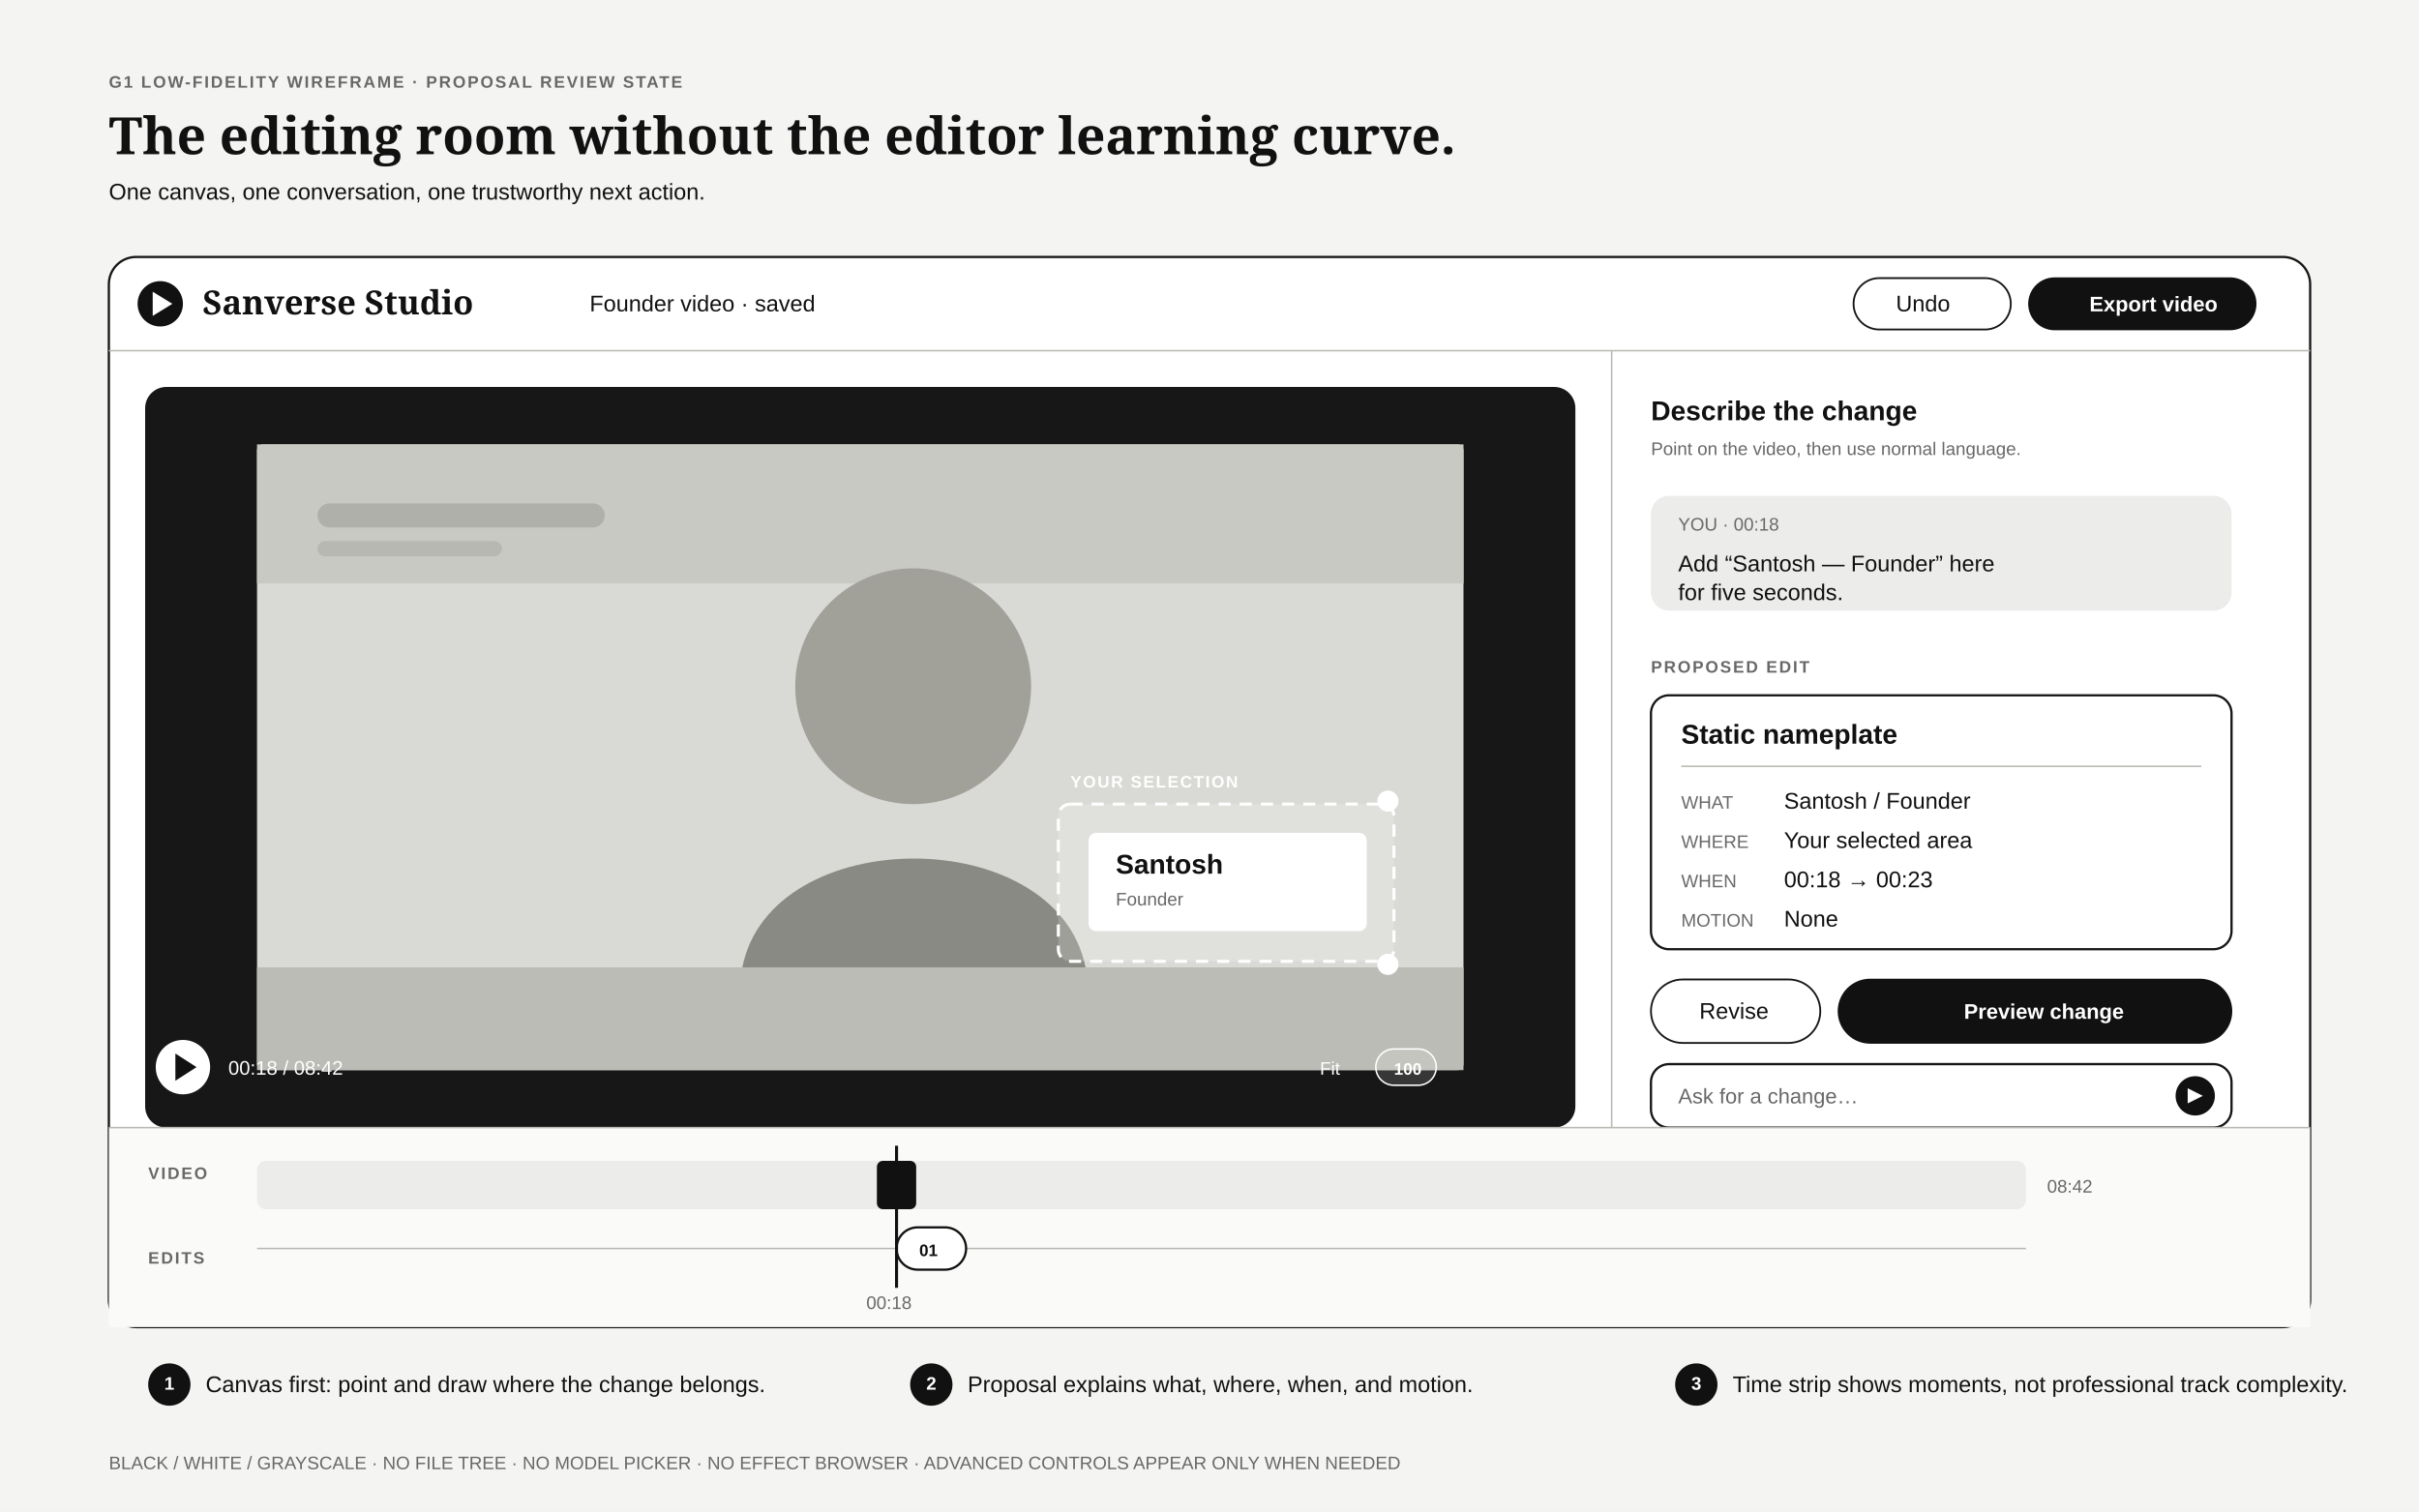
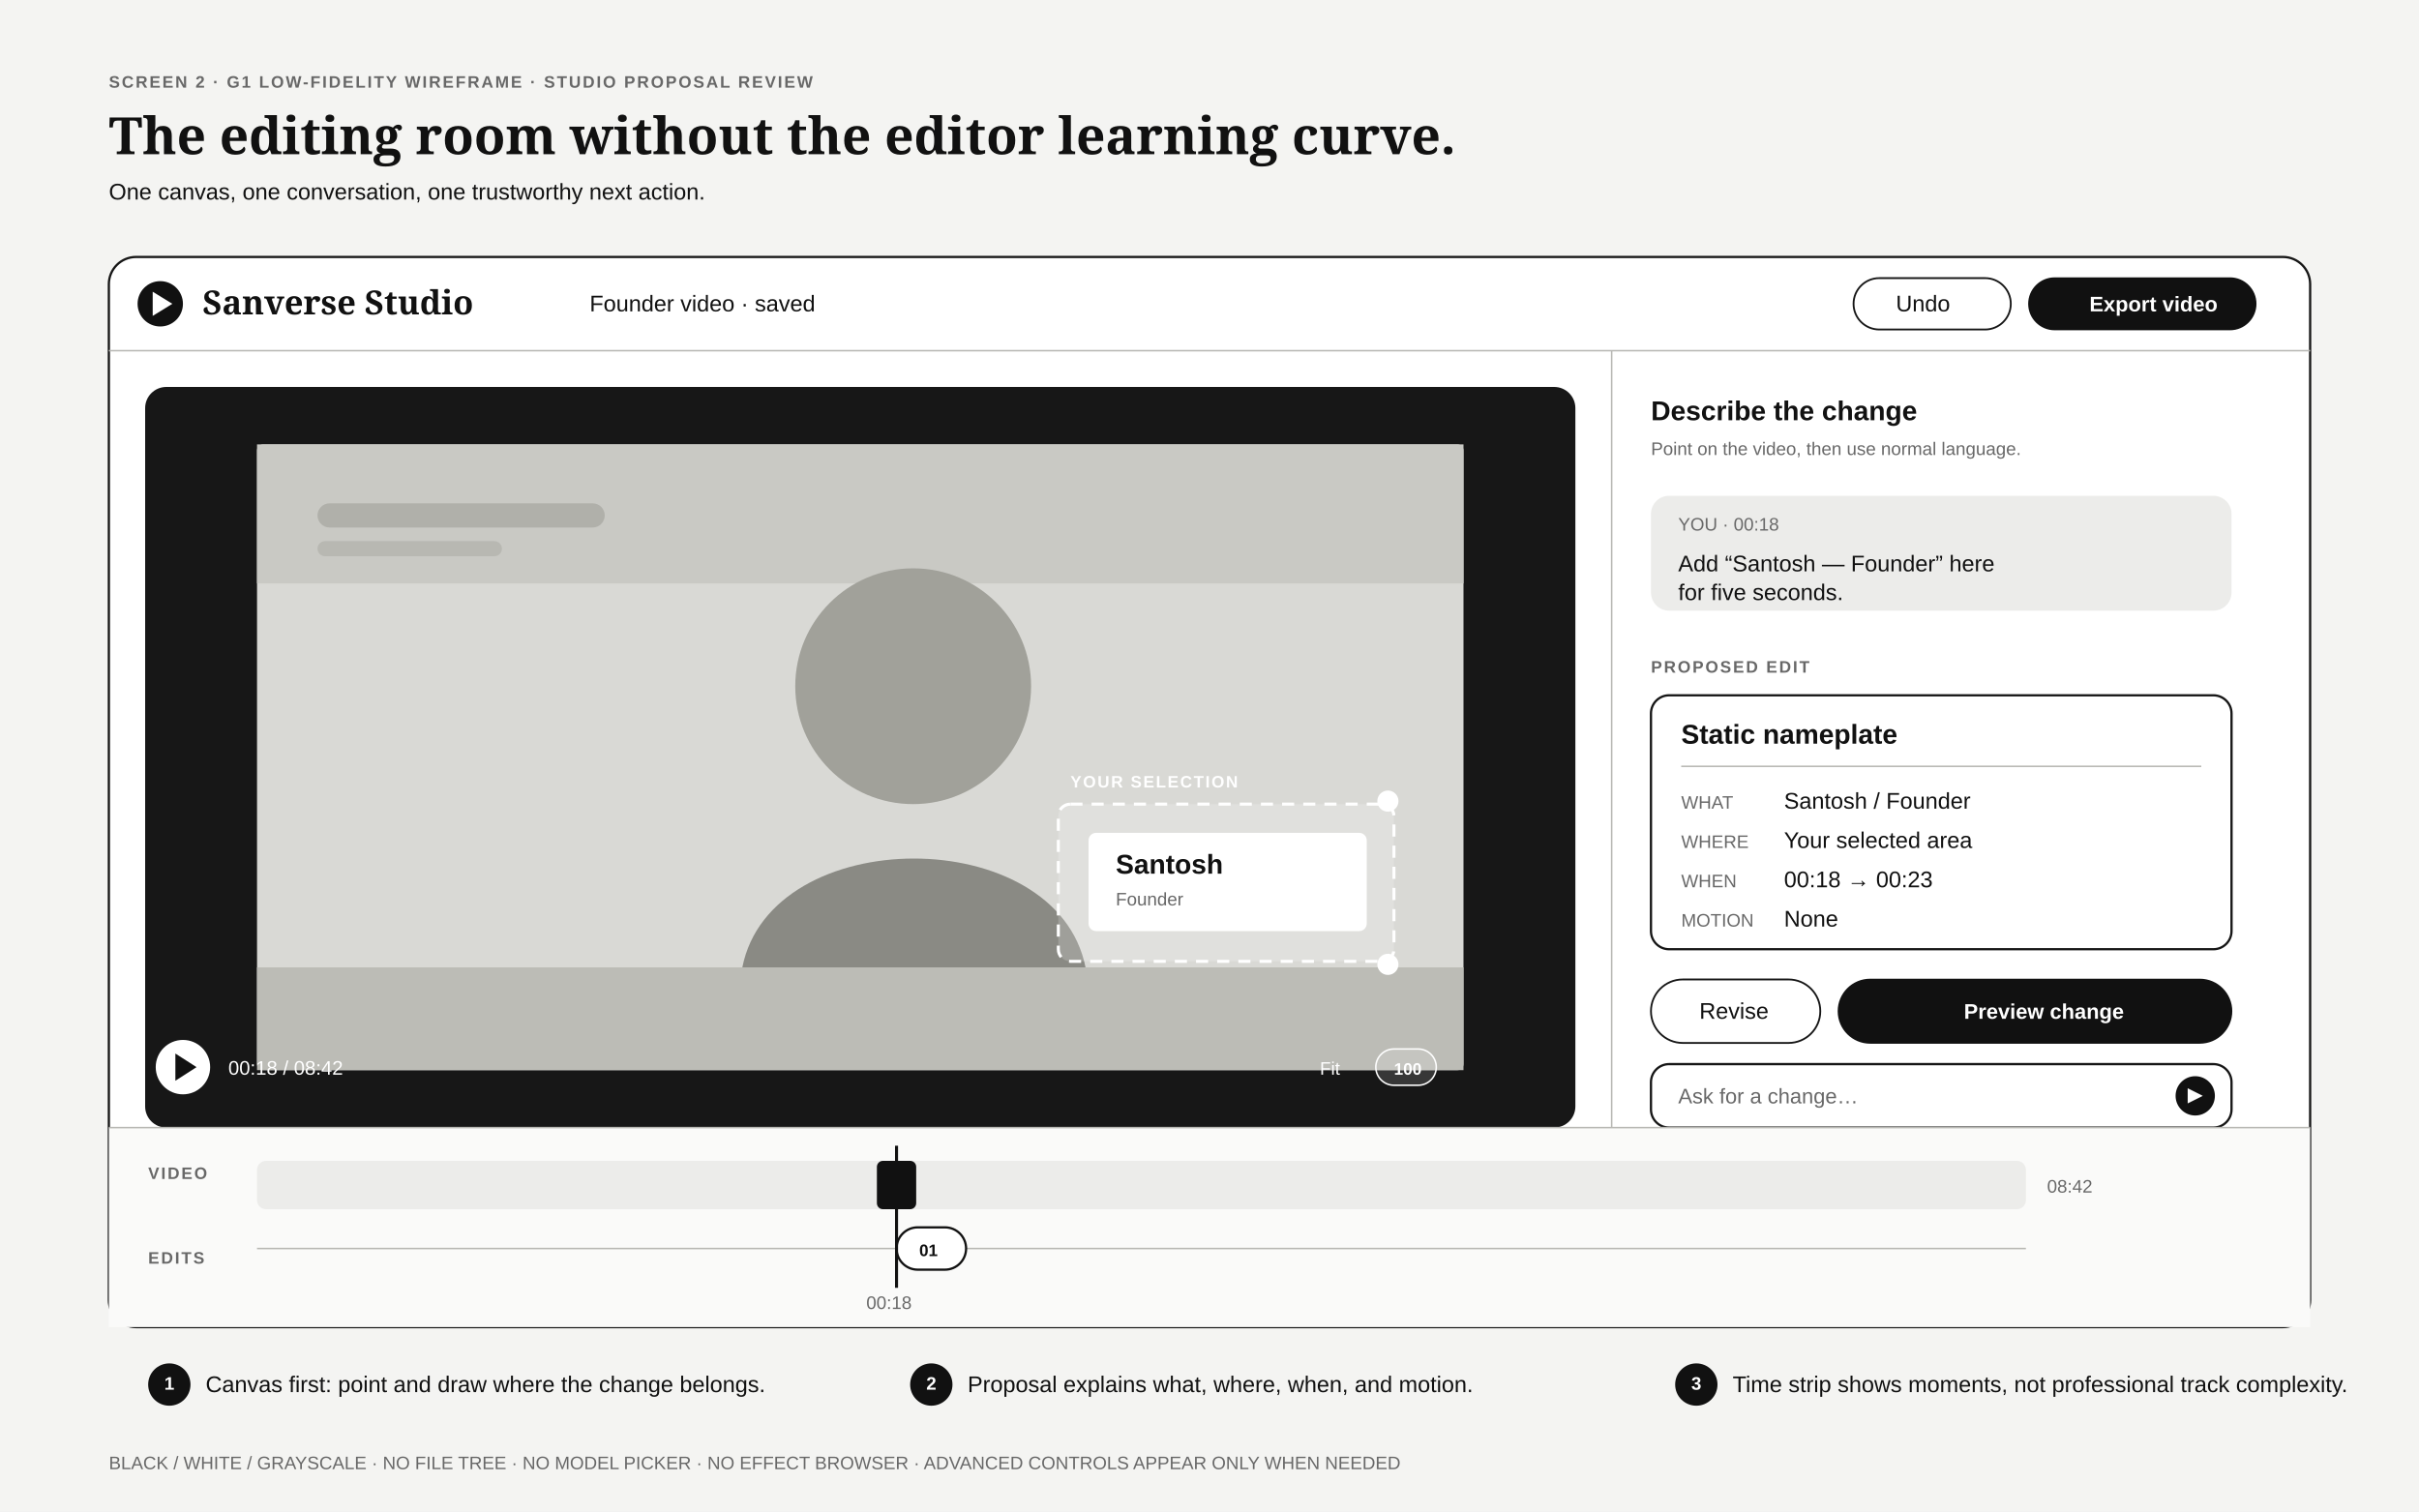
<svg xmlns="http://www.w3.org/2000/svg" width="1600" height="1000" viewBox="0 0 1600 1000" role="img" aria-labelledby="title desc">
  <defs>
    <style>
      .bg { fill: #f4f4f2; }
      .surface { fill: #ffffff; stroke: #161616; stroke-width: 1.5; }
      .soft { fill: #ececea; }
      .ink { fill: #111111; }
      .muted { fill: #686868; }
      .line { stroke: #161616; stroke-width: 1.5; fill: none; }
      .quiet-line { stroke: #b8b8b4; stroke-width: 1; fill: none; }
      .dash { stroke: #7b7b77; stroke-width: 1.5; stroke-dasharray: 7 7; fill: none; }
      .brand { font: 700 22px Georgia, serif; fill: #111111; }
      .display { font: 700 34px Georgia, serif; fill: #111111; }
      .h2 { font: 700 18px Arial, sans-serif; fill: #111111; }
      .body { font: 400 15px Arial, sans-serif; fill: #111111; }
      .small { font: 400 12px Arial, sans-serif; fill: #686868; }
      .label { font: 700 11px Arial, sans-serif; letter-spacing: 1.2px; fill: #686868; }
      .button { fill: #111111; stroke: #111111; }
      .button-text { font: 700 14px Arial, sans-serif; fill: #ffffff; }
      .ghost-button { fill: #ffffff; stroke: #161616; stroke-width: 1.2; }
      .number { fill: #111111; }
      .number-text { font: 700 12px Arial, sans-serif; fill: #ffffff; text-anchor: middle; dominant-baseline: middle; }
    </style>
  </defs>
  <rect class="bg" width="1600" height="1000" />
-   <text class="label" x="72" y="58">G1 LOW-FIDELITY WIREFRAME · PROPOSAL REVIEW STATE</text>
+   <text class="label" x="72" y="58">SCREEN 2 · G1 LOW-FIDELITY WIREFRAME · STUDIO PROPOSAL REVIEW</text>
  <text class="display" x="72" y="102">The editing room without the editor learning curve.</text>
  <text class="body muted" x="72" y="132">One canvas, one conversation, one trustworthy next action.</text>
  <rect class="surface" x="72" y="170" width="1456" height="708" rx="18" />
  <line class="quiet-line" x1="72" y1="232" x2="1528" y2="232" />
  <circle class="ink" cx="106" cy="201" r="15" />
  <path d="M101 193 L114 201 L101 209 Z" fill="#ffffff" />
  <text class="brand" x="134" y="208">Sanverse Studio</text>
  <text class="body muted" x="390" y="206">Founder video · saved</text>
  <rect class="ghost-button" x="1226" y="184" width="104" height="34" rx="17" />
  <text class="body" x="1254" y="206">Undo</text>
  <rect class="button" x="1342" y="184" width="150" height="34" rx="17" />
  <text class="button-text" x="1382" y="206">Export video</text>
  <rect x="96" y="256" width="946" height="490" rx="14" fill="#171717" />
  <rect x="170" y="294" width="798" height="414" rx="4" fill="#d9d9d5" />
  <rect x="170" y="294" width="798" height="92" fill="#c9c9c4" />
  <rect x="170" y="640" width="798" height="68" fill="#bcbcb6" />
  <circle cx="604" cy="454" r="78" fill="#a1a19a" />
  <path d="M491 640 C510 544 699 544 718 640 Z" fill="#8a8a84" />
  <rect x="210" y="333" width="190" height="16" rx="8" fill="#b0b0aa" />
  <rect x="210" y="358" width="122" height="10" rx="5" fill="#b8b8b2" />
  <rect x="700" y="532" width="222" height="104" rx="8" fill="#ffffff" fill-opacity="0.18" stroke="#ffffff" stroke-width="2" stroke-dasharray="8 6" />
  <rect x="720" y="551" width="184" height="65" rx="5" fill="#ffffff" />
  <text class="h2" x="738" y="578">Santosh</text>
  <text class="small" x="738" y="599">Founder</text>
  <circle cx="918" cy="530" r="7" fill="#ffffff" />
  <circle cx="918" cy="638" r="7" fill="#ffffff" />
  <text x="708" y="521" style="font:700 11px Arial,sans-serif;fill:#ffffff;letter-spacing:1px">YOUR SELECTION</text>
  <circle cx="121" cy="706" r="18" fill="#ffffff" />
  <path d="M116 697 L130 706 L116 715 Z" fill="#111111" />
  <text x="151" y="711" style="font:400 13px Arial,sans-serif;fill:#ffffff">00:18 / 08:42</text>
  <text x="873" y="711" style="font:400 12px Arial,sans-serif;fill:#ffffff">Fit</text>
  <rect x="910" y="694" width="40" height="24" rx="12" fill="#ffffff" fill-opacity="0.14" stroke="#ffffff" stroke-width="1" />
  <text x="922" y="711" style="font:700 11px Arial,sans-serif;fill:#ffffff">100</text>
  <line class="quiet-line" x1="1066" y1="232" x2="1066" y2="746" />
  <text class="h2" x="1092" y="278">Describe the change</text>
  <text class="small" x="1092" y="301">Point on the video, then use normal language.</text>
  <rect class="soft" x="1092" y="328" width="384" height="76" rx="12" />
  <text class="small" x="1110" y="351">YOU · 00:18</text>
  <text class="body" x="1110" y="378">Add “Santosh — Founder” here</text>
  <text class="body" x="1110" y="397">for five seconds.</text>
  <text class="label" x="1092" y="445">PROPOSED EDIT</text>
  <rect class="surface" x="1092" y="460" width="384" height="168" rx="12" />
  <text class="h2" x="1112" y="492">Static nameplate</text>
  <line class="quiet-line" x1="1112" y1="507" x2="1456" y2="507" />
  <text class="small" x="1112" y="535">WHAT</text>
  <text class="body" x="1180" y="535">Santosh / Founder</text>
  <text class="small" x="1112" y="561">WHERE</text>
  <text class="body" x="1180" y="561">Your selected area</text>
  <text class="small" x="1112" y="587">WHEN</text>
  <text class="body" x="1180" y="587">00:18 → 00:23</text>
  <text class="small" x="1112" y="613">MOTION</text>
  <text class="body" x="1180" y="613">None</text>
  <rect class="ghost-button" x="1092" y="648" width="112" height="42" rx="21" />
  <text class="body" x="1124" y="674">Revise</text>
  <rect class="button" x="1216" y="648" width="260" height="42" rx="21" />
  <text class="button-text" x="1299" y="674">Preview change</text>
  <rect class="surface" x="1092" y="704" width="384" height="42" rx="12" />
  <text class="muted" x="1110" y="730" style="font:400 14px Arial,sans-serif">Ask for a change…</text>
  <circle class="ink" cx="1452" cy="725" r="13" />
  <path d="M1447 720 L1457 725 L1447 730 Z" fill="#ffffff" />
  <rect x="72" y="746" width="1456" height="132" rx="0 0 18 18" fill="#fafaf9" />
  <line class="quiet-line" x1="72" y1="746" x2="1528" y2="746" />
  <text class="label" x="98" y="780">VIDEO</text>
  <rect class="soft" x="170" y="768" width="1170" height="32" rx="6" />
  <rect x="580" y="768" width="26" height="32" rx="4" fill="#111111" />
  <text class="small" x="1354" y="789">08:42</text>
  <text class="label" x="98" y="836">EDITS</text>
  <line class="quiet-line" x1="170" y1="826" x2="1340" y2="826" />
  <rect x="593" y="812" width="46" height="28" rx="14" fill="#ffffff" stroke="#111111" stroke-width="1.5" />
  <text x="608" y="831" style="font:700 11px Arial,sans-serif;fill:#111111">01</text>
  <line x1="593" y1="758" x2="593" y2="852" stroke="#111111" stroke-width="2" />
  <text class="small" x="573" y="866">00:18</text>
  <circle class="number" cx="112" cy="916" r="14" />
  <text class="number-text" x="112" y="916">1</text>
  <text class="body" x="136" y="921">Canvas first: point and draw where the change belongs.</text>
  <circle class="number" cx="616" cy="916" r="14" />
  <text class="number-text" x="616" y="916">2</text>
  <text class="body" x="640" y="921">Proposal explains what, where, when, and motion.</text>
  <circle class="number" cx="1122" cy="916" r="14" />
  <text class="number-text" x="1122" y="916">3</text>
  <text class="body" x="1146" y="921">Time strip shows moments, not professional track complexity.</text>
  <text class="small" x="72" y="972">BLACK / WHITE / GRAYSCALE · NO FILE TREE · NO MODEL PICKER · NO EFFECT BROWSER · ADVANCED CONTROLS APPEAR ONLY WHEN NEEDED</text>
</svg>
